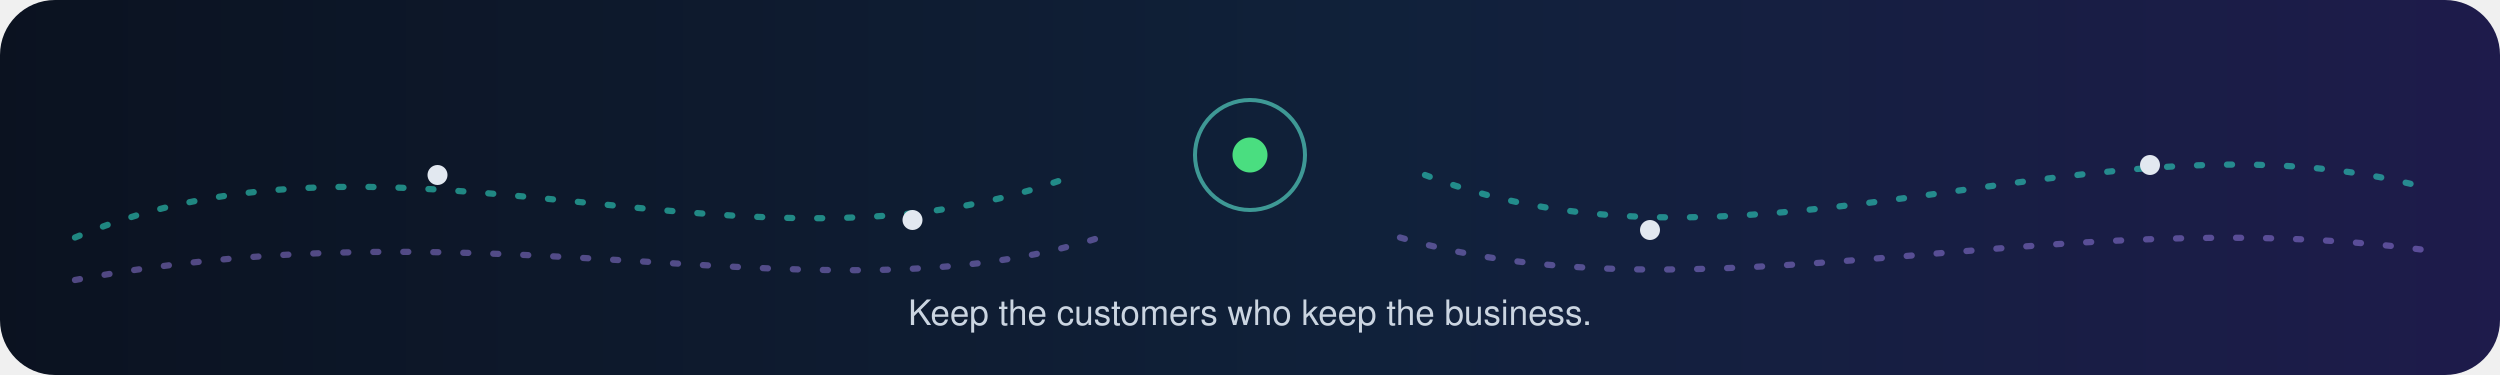
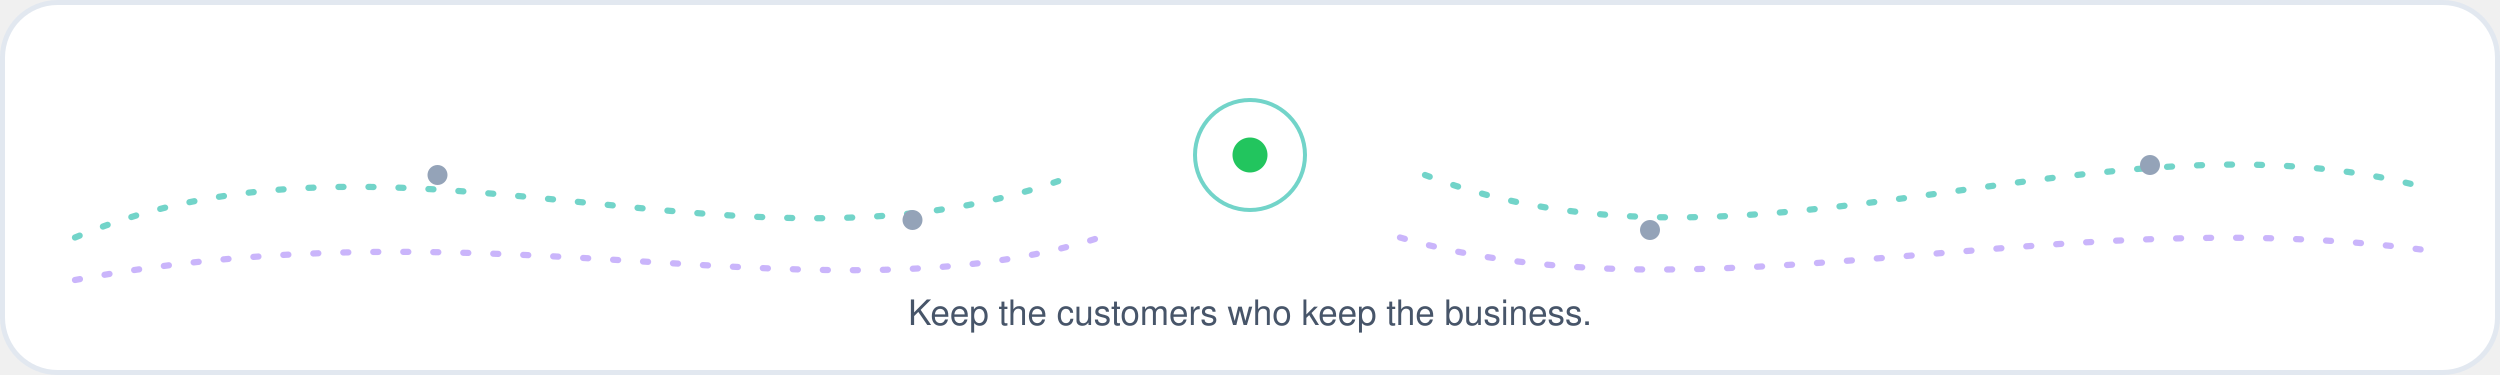
<svg xmlns="http://www.w3.org/2000/svg" viewBox="0 0 1000 150" width="1000" height="150" role="img" aria-label="Keep the customers who keep the business.">
  <defs>
-     <linearGradient id="bg" x1="0" y1="0" x2="1" y2="0">
-       <stop offset="0" stop-color="#0B1220" />
-       <stop offset="0.55" stop-color="#10213A" />
-       <stop offset="1" stop-color="#1E1B4B" />
-     </linearGradient>
  </defs>
  <style>
    text { font-family: "Segoe UI", -apple-system, Helvetica, Arial, sans-serif; }
    .wave { fill: none; stroke-width: 2.5; stroke-linecap: round; stroke-dasharray: 2 10; animation: flow 6s linear infinite; }
    @keyframes flow { to { stroke-dashoffset: -120; } }
    .pulse { animation: pulse 2s ease-in-out infinite; }
    @keyframes pulse { 0%, 100% { opacity: 1; } 50% { opacity: 0.3; } }
  </style>
-   <rect width="1000" height="150" rx="22" fill="url(#bg)" />
-   <path class="wave" stroke="#2DD4BF" stroke-opacity="0.6" d="M30 95 C 160 40, 300 120, 430 70 M570 70 C 700 120, 840 40, 970 75" />
-   <path class="wave" stroke="#A78BFA" stroke-opacity="0.45" style="animation-duration:9s" d="M30 112 C 200 80, 330 130, 440 95 M560 95 C 680 130, 820 80, 970 100" />
-   <circle cx="175" cy="70" r="4" fill="#E2E8F0" />
-   <circle cx="365" cy="88" r="4" fill="#E2E8F0" />
-   <circle cx="660" cy="92" r="4" fill="#E2E8F0" />
-   <circle cx="860" cy="66" r="4" fill="#E2E8F0" />
-   <circle cx="500" cy="62" r="22" fill="none" stroke="#5EEAD4" stroke-opacity="0.6" stroke-width="1.6" />
-   <circle cx="500" cy="62" r="7" fill="#4ADE80" class="pulse" />
-   <text x="500" y="130" font-size="14" fill="#CBD5E1" text-anchor="middle">Keep the customers who keep the business.</text>
+   <rect x="1" y="1" width="998" height="148" rx="22" fill="#FFFFFF" stroke="#E2E8F0" stroke-width="2" />
+   <path class="wave" stroke="#14B8A6" stroke-opacity="0.6" d="M30 95 C 160 40, 300 120, 430 70 M570 70 C 700 120, 840 40, 970 75" />
+   <path class="wave" stroke="#8B5CF6" stroke-opacity="0.45" style="animation-duration:9s" d="M30 112 C 200 80, 330 130, 440 95 M560 95 C 680 130, 820 80, 970 100" />
+   <circle cx="175" cy="70" r="4" fill="#94A3B8" />
+   <circle cx="365" cy="88" r="4" fill="#94A3B8" />
+   <circle cx="660" cy="92" r="4" fill="#94A3B8" />
+   <circle cx="860" cy="66" r="4" fill="#94A3B8" />
+   <circle cx="500" cy="62" r="22" fill="none" stroke="#14B8A6" stroke-opacity="0.6" stroke-width="1.6" />
+   <circle cx="500" cy="62" r="7" fill="#22C55E" class="pulse" />
+   <text x="500" y="130" font-size="14" fill="#475569" text-anchor="middle">Keep the customers who keep the business.</text>
</svg>
